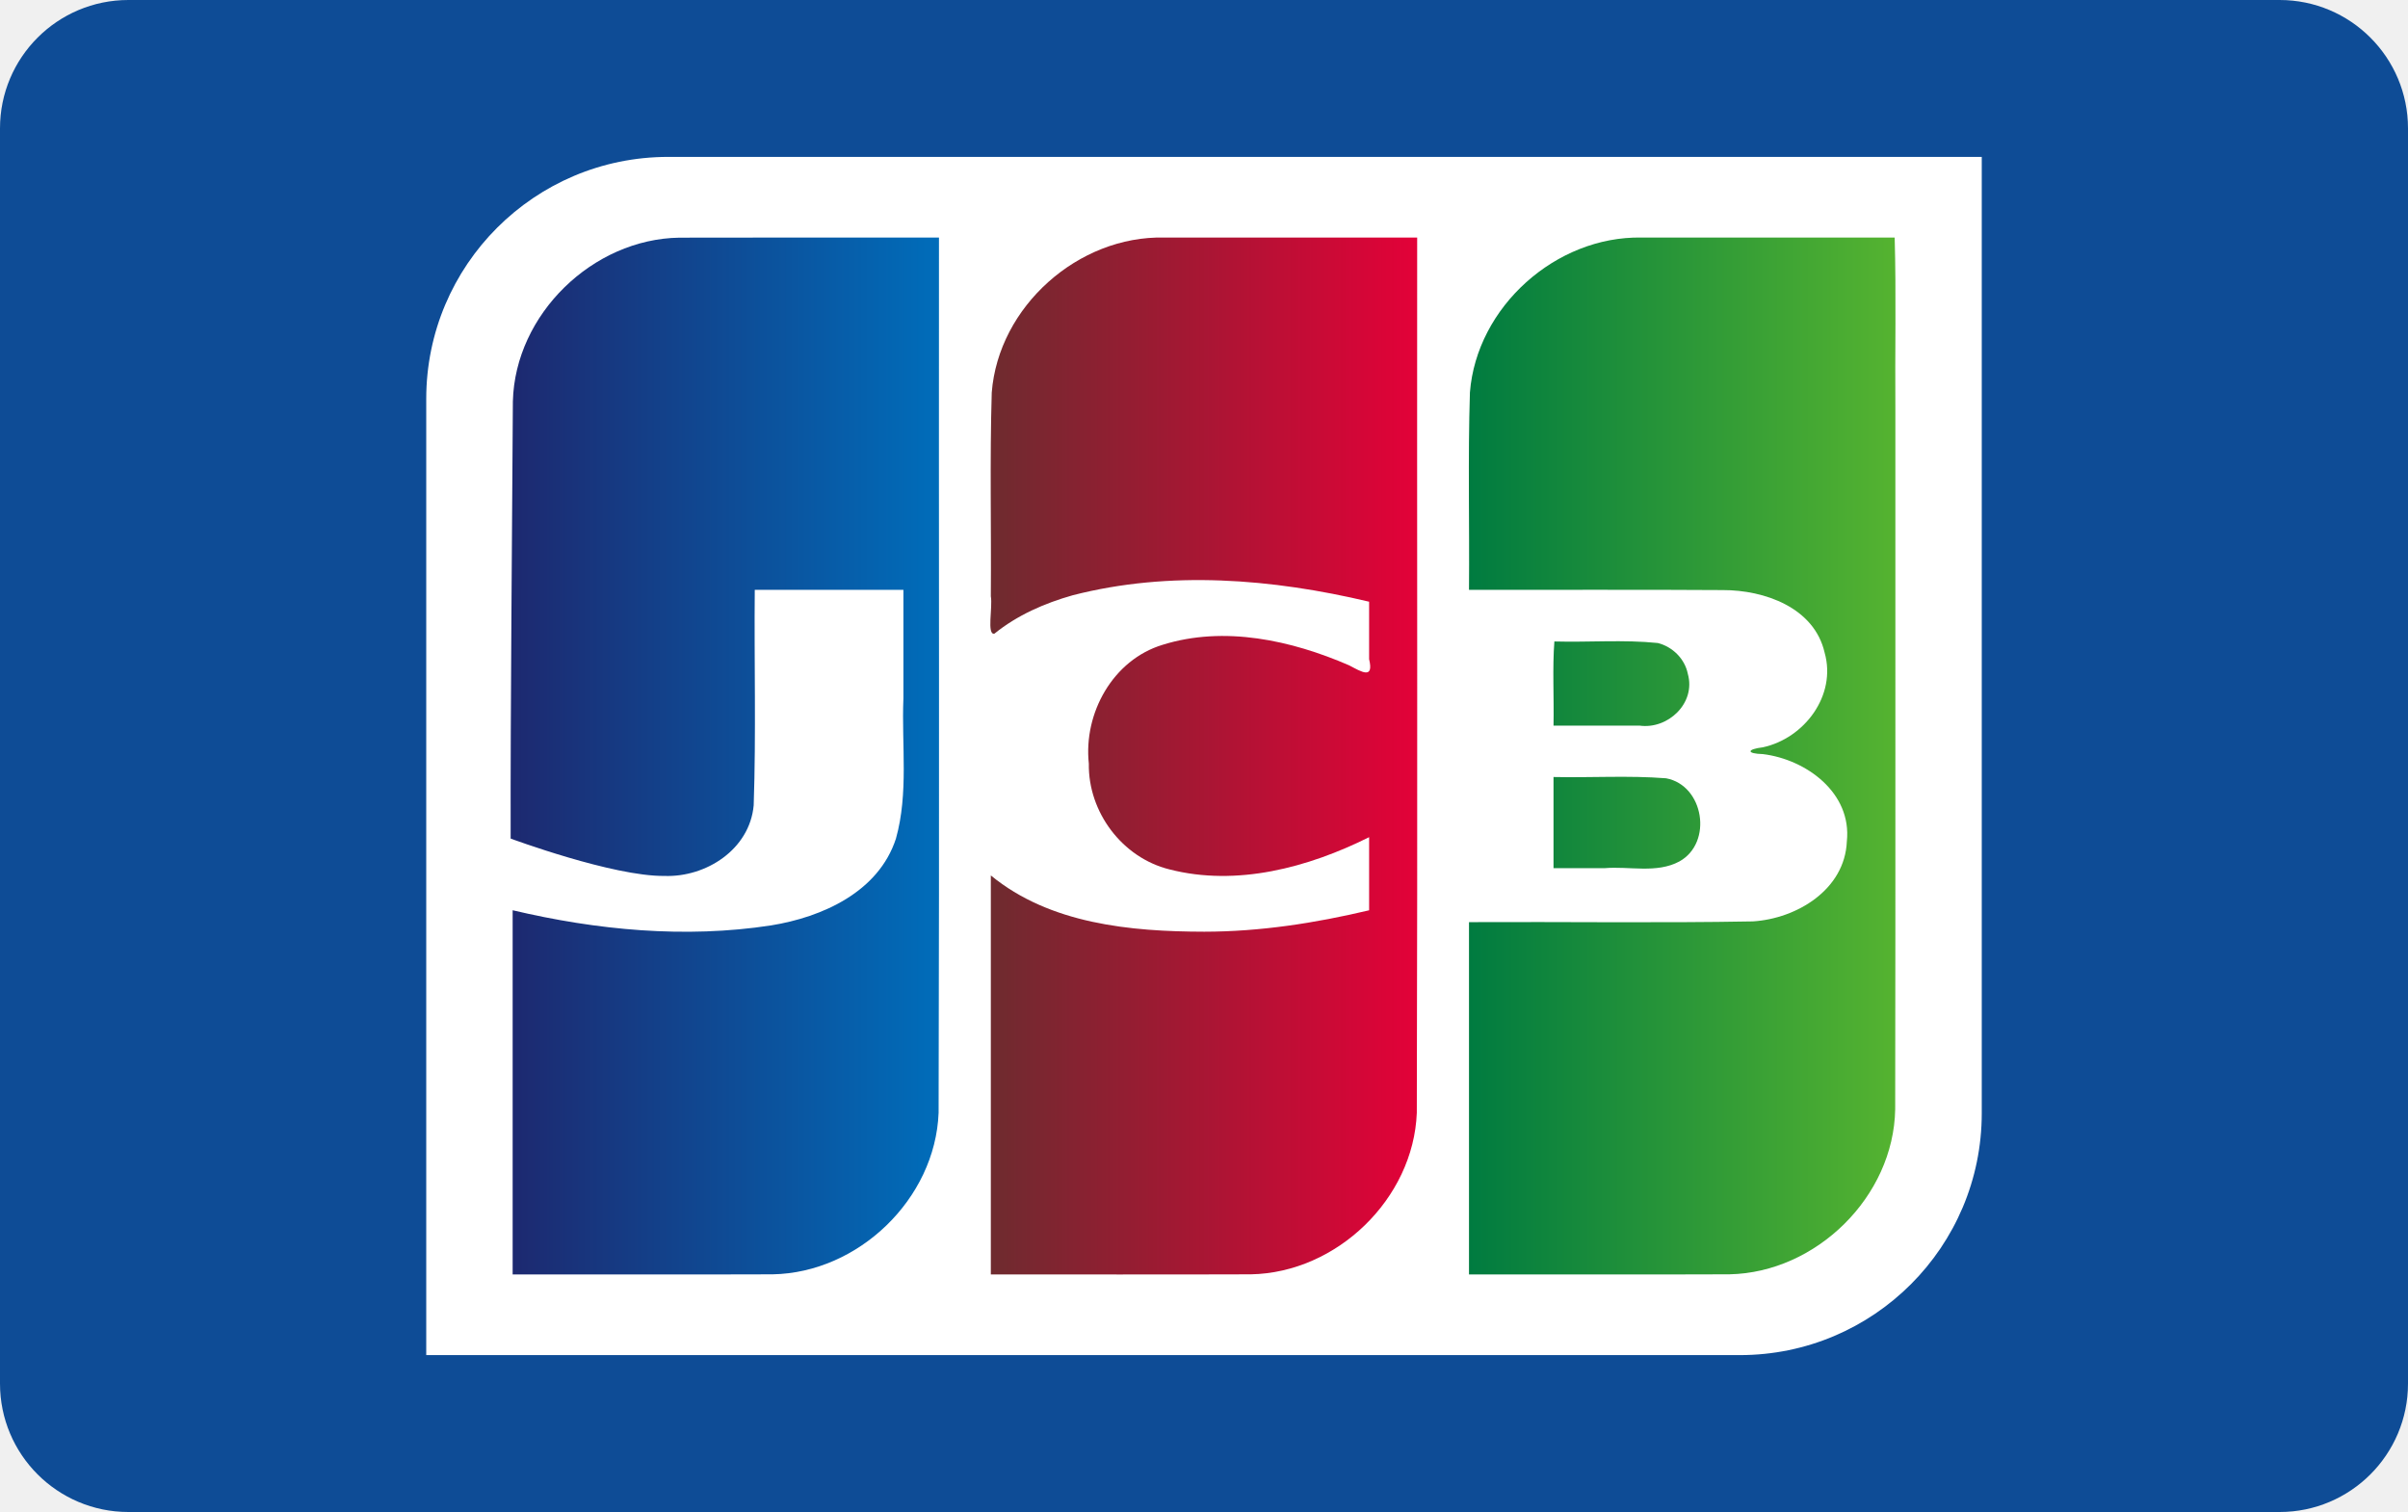
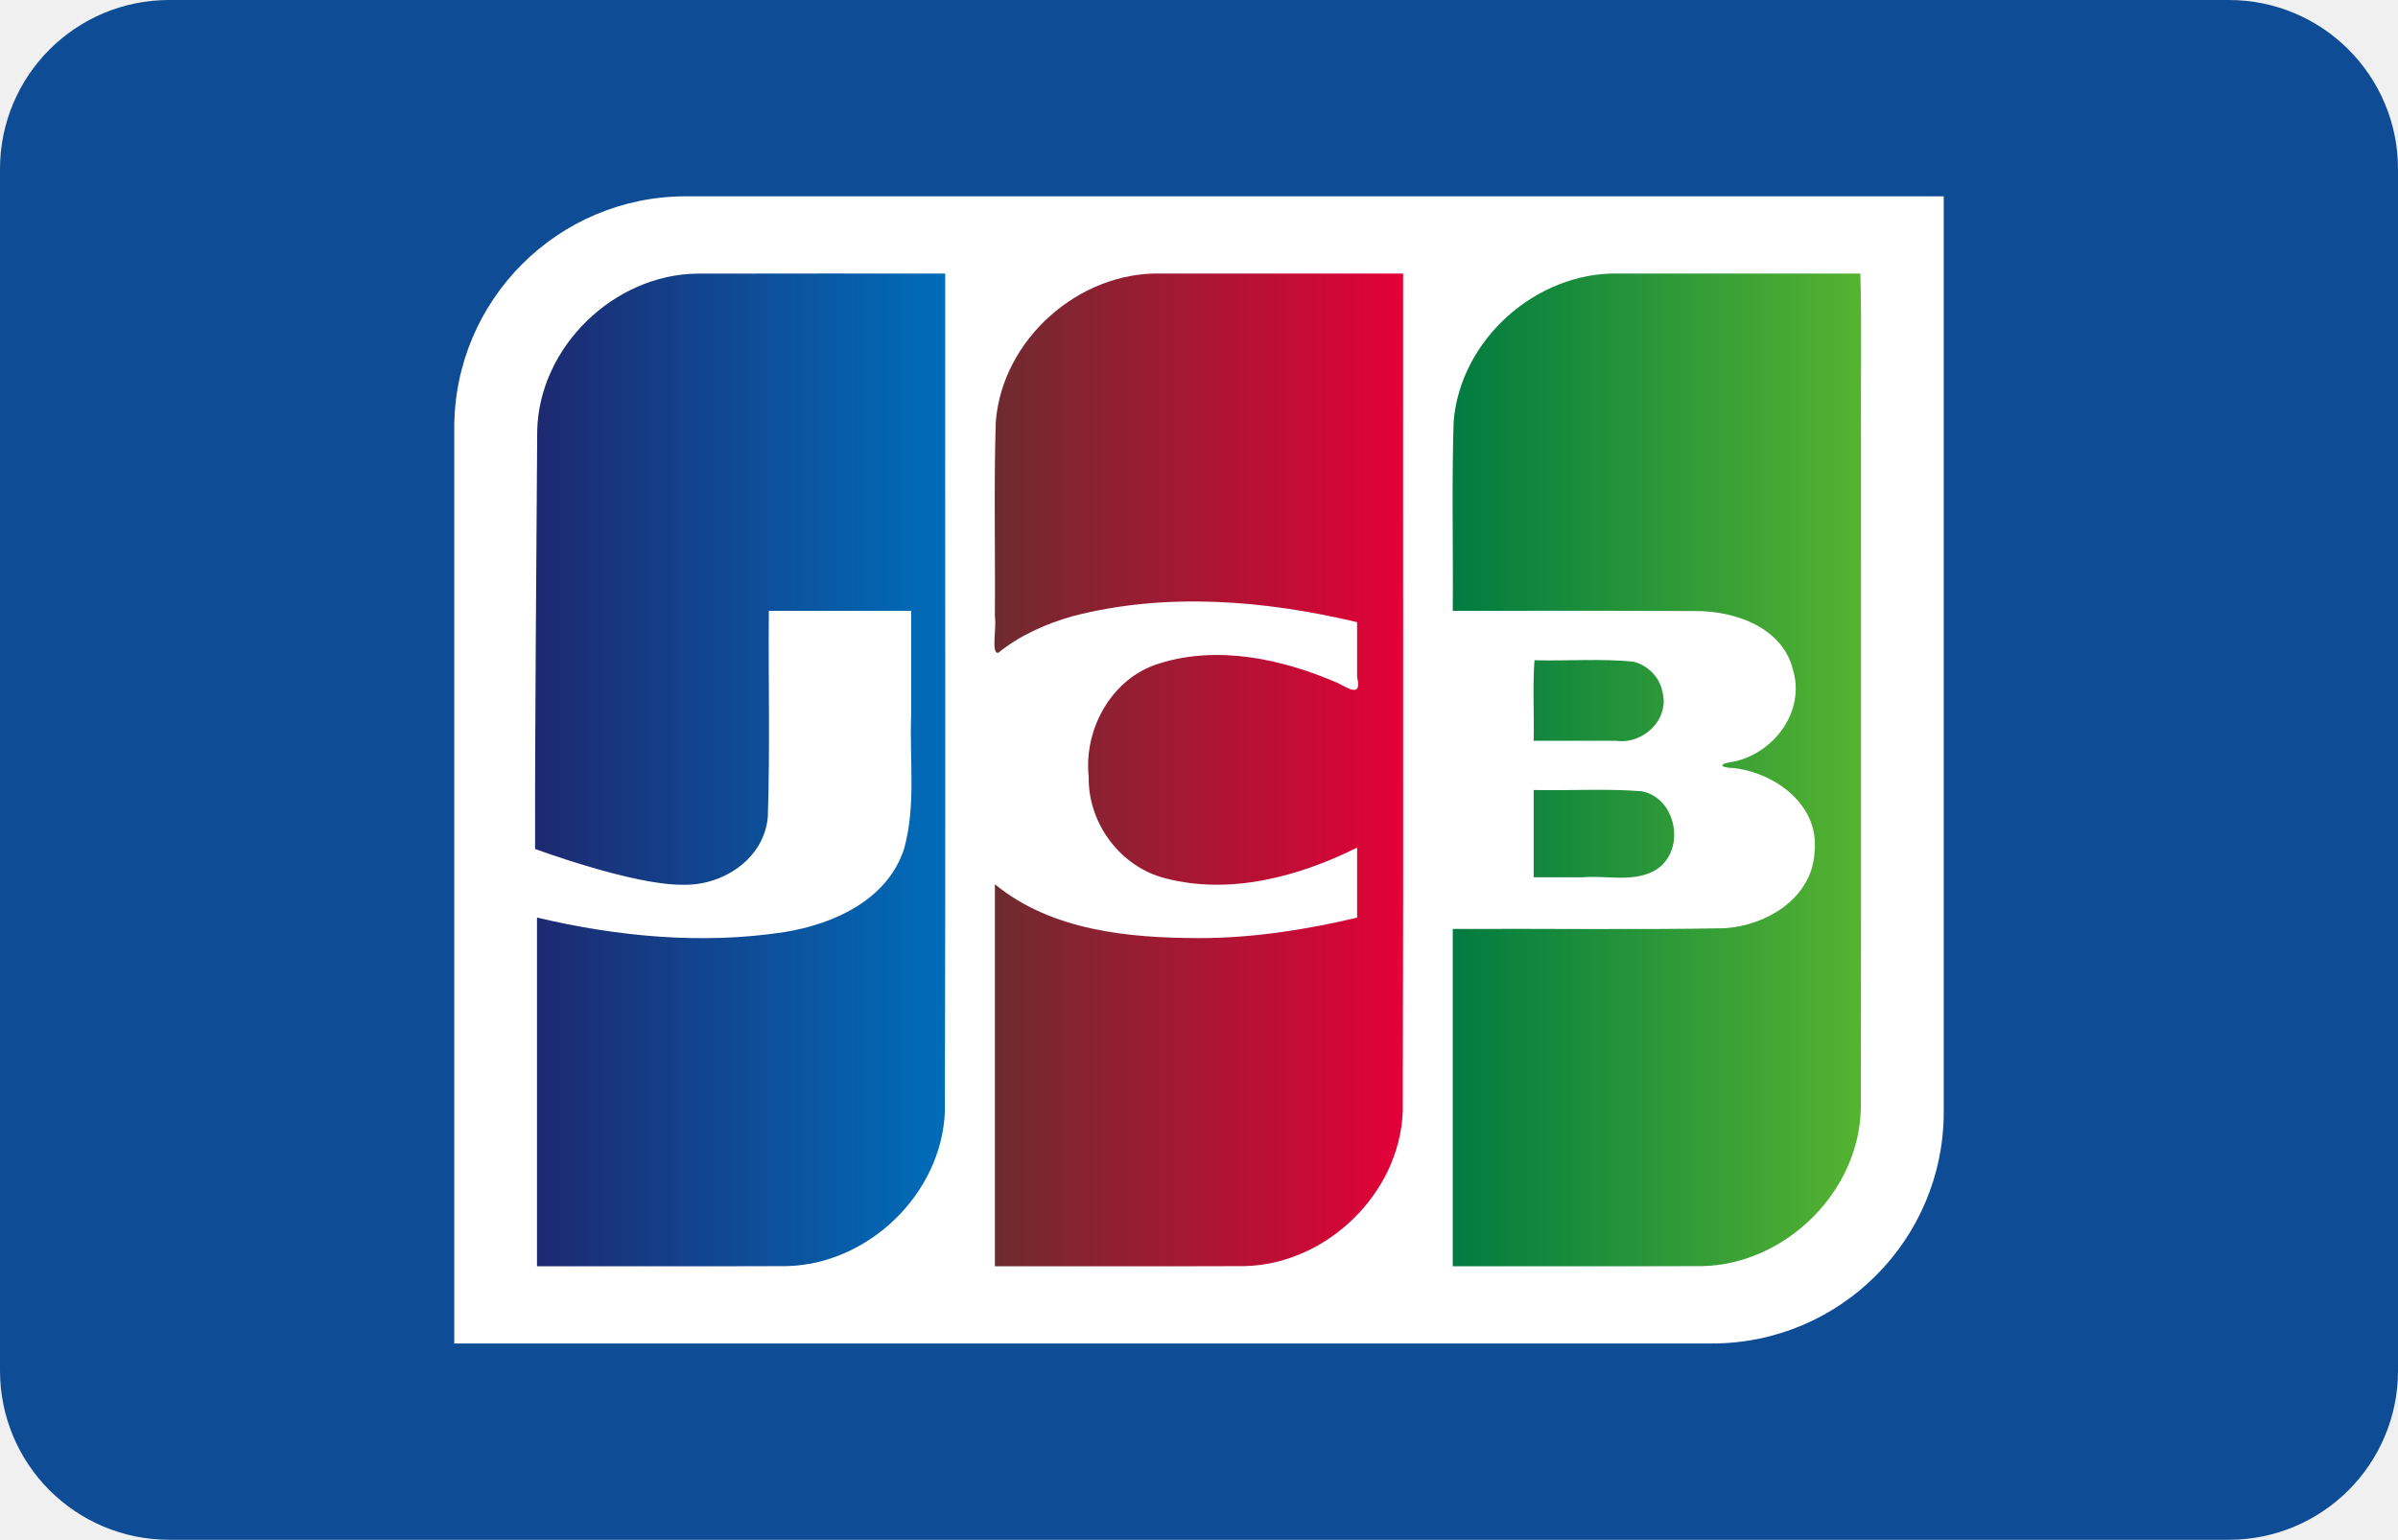
- <svg xmlns="http://www.w3.org/2000/svg" width="750" height="471" viewBox="0 0 750 471">
-   <defs>
-     <linearGradient x1=".032%" y1="50%" x2="99.974%" y2="50%" id="a">
-       <stop stop-color="#007B40" offset="0%" />
-       <stop stop-color="#55B330" offset="100%" />
+ <svg xmlns="http://www.w3.org/2000/svg" width="780" height="501" viewBox="0 0 780 501" id="svg2" version="1.1">
+   <defs id="defs6">
+     <linearGradient x1="713.385" y1="151.041" x2="920.439" y2="151.041" id="a" gradientTransform="scale(0.6413616,1.559183)" gradientUnits="userSpaceOnUse">
+       <stop stop-color="#007B40" offset="0%" id="stop9" />
+       <stop stop-color="#55B330" offset="100%" id="stop11" />
    </linearGradient>
-     <linearGradient x1=".472%" y1="50%" x2="99.986%" y2="50%" id="b">
-       <stop stop-color="#1D2970" offset="0%" />
-       <stop stop-color="#006DBA" offset="100%" />
+     <linearGradient x1="248.434" y1="151.358" x2="455.032" y2="151.358" id="b" gradientTransform="scale(0.6427059,1.555922)" gradientUnits="userSpaceOnUse">
+       <stop stop-color="#1D2970" offset="0%" id="stop14" />
+       <stop stop-color="#006DBA" offset="100%" id="stop16" />
    </linearGradient>
-     <linearGradient x1=".114%" y1="50.001%" x2="99.986%" y2="50.001%" id="c">
-       <stop stop-color="#6E2B2F" offset="0%" />
-       <stop stop-color="#E30138" offset="100%" />
+     <linearGradient x1="481.026" y1="151.089" x2="688.002" y2="151.089" id="c" gradientTransform="scale(0.64156,1.558701)" gradientUnits="userSpaceOnUse">
+       <stop stop-color="#6E2B2F" offset="0%" id="stop19" />
+       <stop stop-color="#E30138" offset="100%" id="stop21" />
    </linearGradient>
  </defs>
-   <g fill="none" fill-rule="evenodd">
-     <rect fill="#0E4C96" width="750" height="471" rx="40" />
-     <path d="M617.243 346.766c0 41.615-33.728 75.36-75.36 75.36H132.757v-297.88c0-41.627 33.733-75.372 75.365-75.372h409.12v297.892z" fill="#FFF" />
-     <path d="M483.86 242.045c11.683.253 23.436-.516 35.076.4 11.787 2.2 14.628 20.043 4.156 25.888-7.14 3.85-15.633 1.432-23.38 2.113H483.86v-28.4zM525.69 209.9c2.596 9.165-6.238 17.392-15.066 16.13H483.86c.184-8.642-.37-18.02.27-26.208 10.725.3 21.55-.616 32.21.48 4.582 1.15 8.414 4.916 9.352 9.598zM590.12 73.997c.498 17.5.07 35.927.214 53.783-.035 72.596.072 145.194-.055 217.79-.47 27.207-24.583 50.844-51.6 51.387-27.047.11-54.096.016-81.143.047v-109.75c29.47-.154 58.96.307 88.417-.232 13.667-.86 28.632-9.876 29.27-24.915 1.61-15.102-12.632-25.55-26.153-27.2-5.197-.136-5.043-1.516 0-2.118 12.893-2.788 23.02-16.134 19.227-29.5-3.236-14.058-18.773-19.5-31.697-19.472-26.35-.18-52.71-.026-79.063-.077.172-20.488-.354-41 .286-61.473 2.087-26.716 26.806-48.747 53.447-48.27h78.85z" fill="url(#a)" />
-     <path d="M159.74 125.04c.674-27.163 24.89-50.61 51.875-51.007 26.944-.083 53.89-.012 80.837-.036-.074 90.885.148 181.777-.112 272.658-1.038 26.834-24.99 49.834-51.68 50.307-26.995.1-53.994.014-80.99.042V283.55c26.222 6.195 53.72 8.833 80.472 4.722 15.993-2.575 33.488-10.424 38.902-27.014 3.986-14.192 1.742-29.126 2.334-43.692v-33.824H235.08c-.207 22.37.427 44.78-.334 67.125-1.248 13.734-14.846 22.46-27.8 21.995-16.066.17-47.898-11.64-47.898-11.64-.08-41.917.466-94.408.692-136.182z" fill="url(#b)" />
-     <path d="M309.72 197.39c-2.434.517-.49-8.3-1.114-11.646.166-21.15-.346-42.323.284-63.458 2.083-26.83 26.99-48.916 53.74-48.288h78.765c-.074 90.884.147 181.775-.112 272.656-1.04 26.834-24.992 49.833-51.68 50.308-26.998.1-53.998.015-80.997.043V272.708c18.44 15.128 43.5 17.484 66.472 17.525 17.317-.006 34.534-2.675 51.35-6.67V260.79c-18.953 9.447-41.233 15.446-62.243 10.018-14.656-3.65-25.294-17.81-25.056-32.936-1.7-15.728 7.523-32.335 22.98-37.01 19.19-6.01 40.108-1.414 58.096 6.397 3.855 2.017 7.765 4.52 6.222-1.922v-17.9c-30.084-7.157-62.1-9.792-92.33-2.004-8.747 2.468-17.27 6.21-24.378 11.956z" fill="url(#c)" />
+   <g id="g23" style="fill:none;fill-rule:evenodd" transform="translate(15,15)">
+     <rect width="750" height="471" rx="40" id="rect25" style="fill:#0e4c96;stroke:#0e4c96;stroke-width:30;stroke-miterlimit:4;stroke-dasharray:none;stroke-opacity:1" x="0" y="0" />
+     <path d="m 617.243,346.766 c 0,41.615 -33.728,75.36 -75.36,75.36 l -409.126,0 0,-297.88 c 0,-41.627 33.733,-75.372 75.365,-75.372 l 409.12,0 0,297.892 z" id="path27" style="fill:#ffffff" />
+     <path d="m 483.86,242.045 c 11.683,0.253 23.436,-0.516 35.076,0.4 11.787,2.2 14.628,20.043 4.156,25.888 -7.14,3.85 -15.633,1.432 -23.38,2.113 l -15.852,0 0,-28.4 z M 525.69,209.9 c 2.596,9.165 -6.238,17.392 -15.066,16.13 l -26.764,0 c 0.184,-8.642 -0.37,-18.02 0.27,-26.208 10.725,0.3 21.55,-0.616 32.21,0.48 4.582,1.15 8.414,4.916 9.352,9.598 z M 590.12,73.997 c 0.498,17.5 0.07,35.927 0.214,53.783 -0.035,72.596 0.072,145.194 -0.055,217.79 -0.47,27.207 -24.583,50.844 -51.6,51.387 -27.047,0.11 -54.096,0.016 -81.143,0.047 l 0,-109.75 c 29.47,-0.154 58.96,0.307 88.417,-0.232 13.667,-0.86 28.632,-9.876 29.27,-24.915 1.61,-15.102 -12.632,-25.55 -26.153,-27.2 -5.197,-0.136 -5.043,-1.516 0,-2.118 12.893,-2.788 23.02,-16.134 19.227,-29.5 -3.236,-14.058 -18.773,-19.5 -31.697,-19.472 -26.35,-0.18 -52.71,-0.026 -79.063,-0.077 0.172,-20.488 -0.354,-41 0.286,-61.473 2.087,-26.716 26.806,-48.747 53.447,-48.27 l 78.85,0 z" id="path29" style="fill:url(#a)" />
+     <path d="m 159.74,125.04 c 0.674,-27.163 24.89,-50.61 51.875,-51.007 26.944,-0.083 53.89,-0.012 80.837,-0.036 -0.074,90.885 0.148,181.777 -0.112,272.658 -1.038,26.834 -24.99,49.834 -51.68,50.307 -26.995,0.1 -53.994,0.014 -80.99,0.042 l 0,-113.454 c 26.222,6.195 53.72,8.833 80.472,4.722 15.993,-2.575 33.488,-10.424 38.902,-27.014 3.986,-14.192 1.742,-29.126 2.334,-43.692 l 0,-33.824 -46.298,0 c -0.207,22.37 0.427,44.78 -0.334,67.125 -1.248,13.734 -14.846,22.46 -27.8,21.995 -16.066,0.17 -47.898,-11.64 -47.898,-11.64 -0.08,-41.917 0.466,-94.408 0.692,-136.182 z" id="path31" style="fill:url(#b)" />
+     <path d="m 309.72,197.39 c -2.434,0.517 -0.49,-8.3 -1.114,-11.646 0.166,-21.15 -0.346,-42.323 0.284,-63.458 2.083,-26.83 26.99,-48.916 53.74,-48.288 l 78.765,0 c -0.074,90.884 0.147,181.775 -0.112,272.656 -1.04,26.834 -24.992,49.833 -51.68,50.308 -26.998,0.1 -53.998,0.015 -80.997,0.043 l 0,-124.297 c 18.44,15.128 43.5,17.484 66.472,17.525 17.317,-0.006 34.534,-2.675 51.35,-6.67 l 0,-22.773 c -18.953,9.447 -41.233,15.446 -62.243,10.018 -14.656,-3.65 -25.294,-17.81 -25.056,-32.936 -1.7,-15.728 7.523,-32.335 22.98,-37.01 19.19,-6.01 40.108,-1.414 58.096,6.397 3.855,2.017 7.765,4.52 6.222,-1.922 l 0,-17.9 c -30.084,-7.157 -62.1,-9.792 -92.33,-2.004 -8.747,2.468 -17.27,6.21 -24.378,11.956 z" id="path33" style="fill:url(#c)" />
  </g>
</svg>
